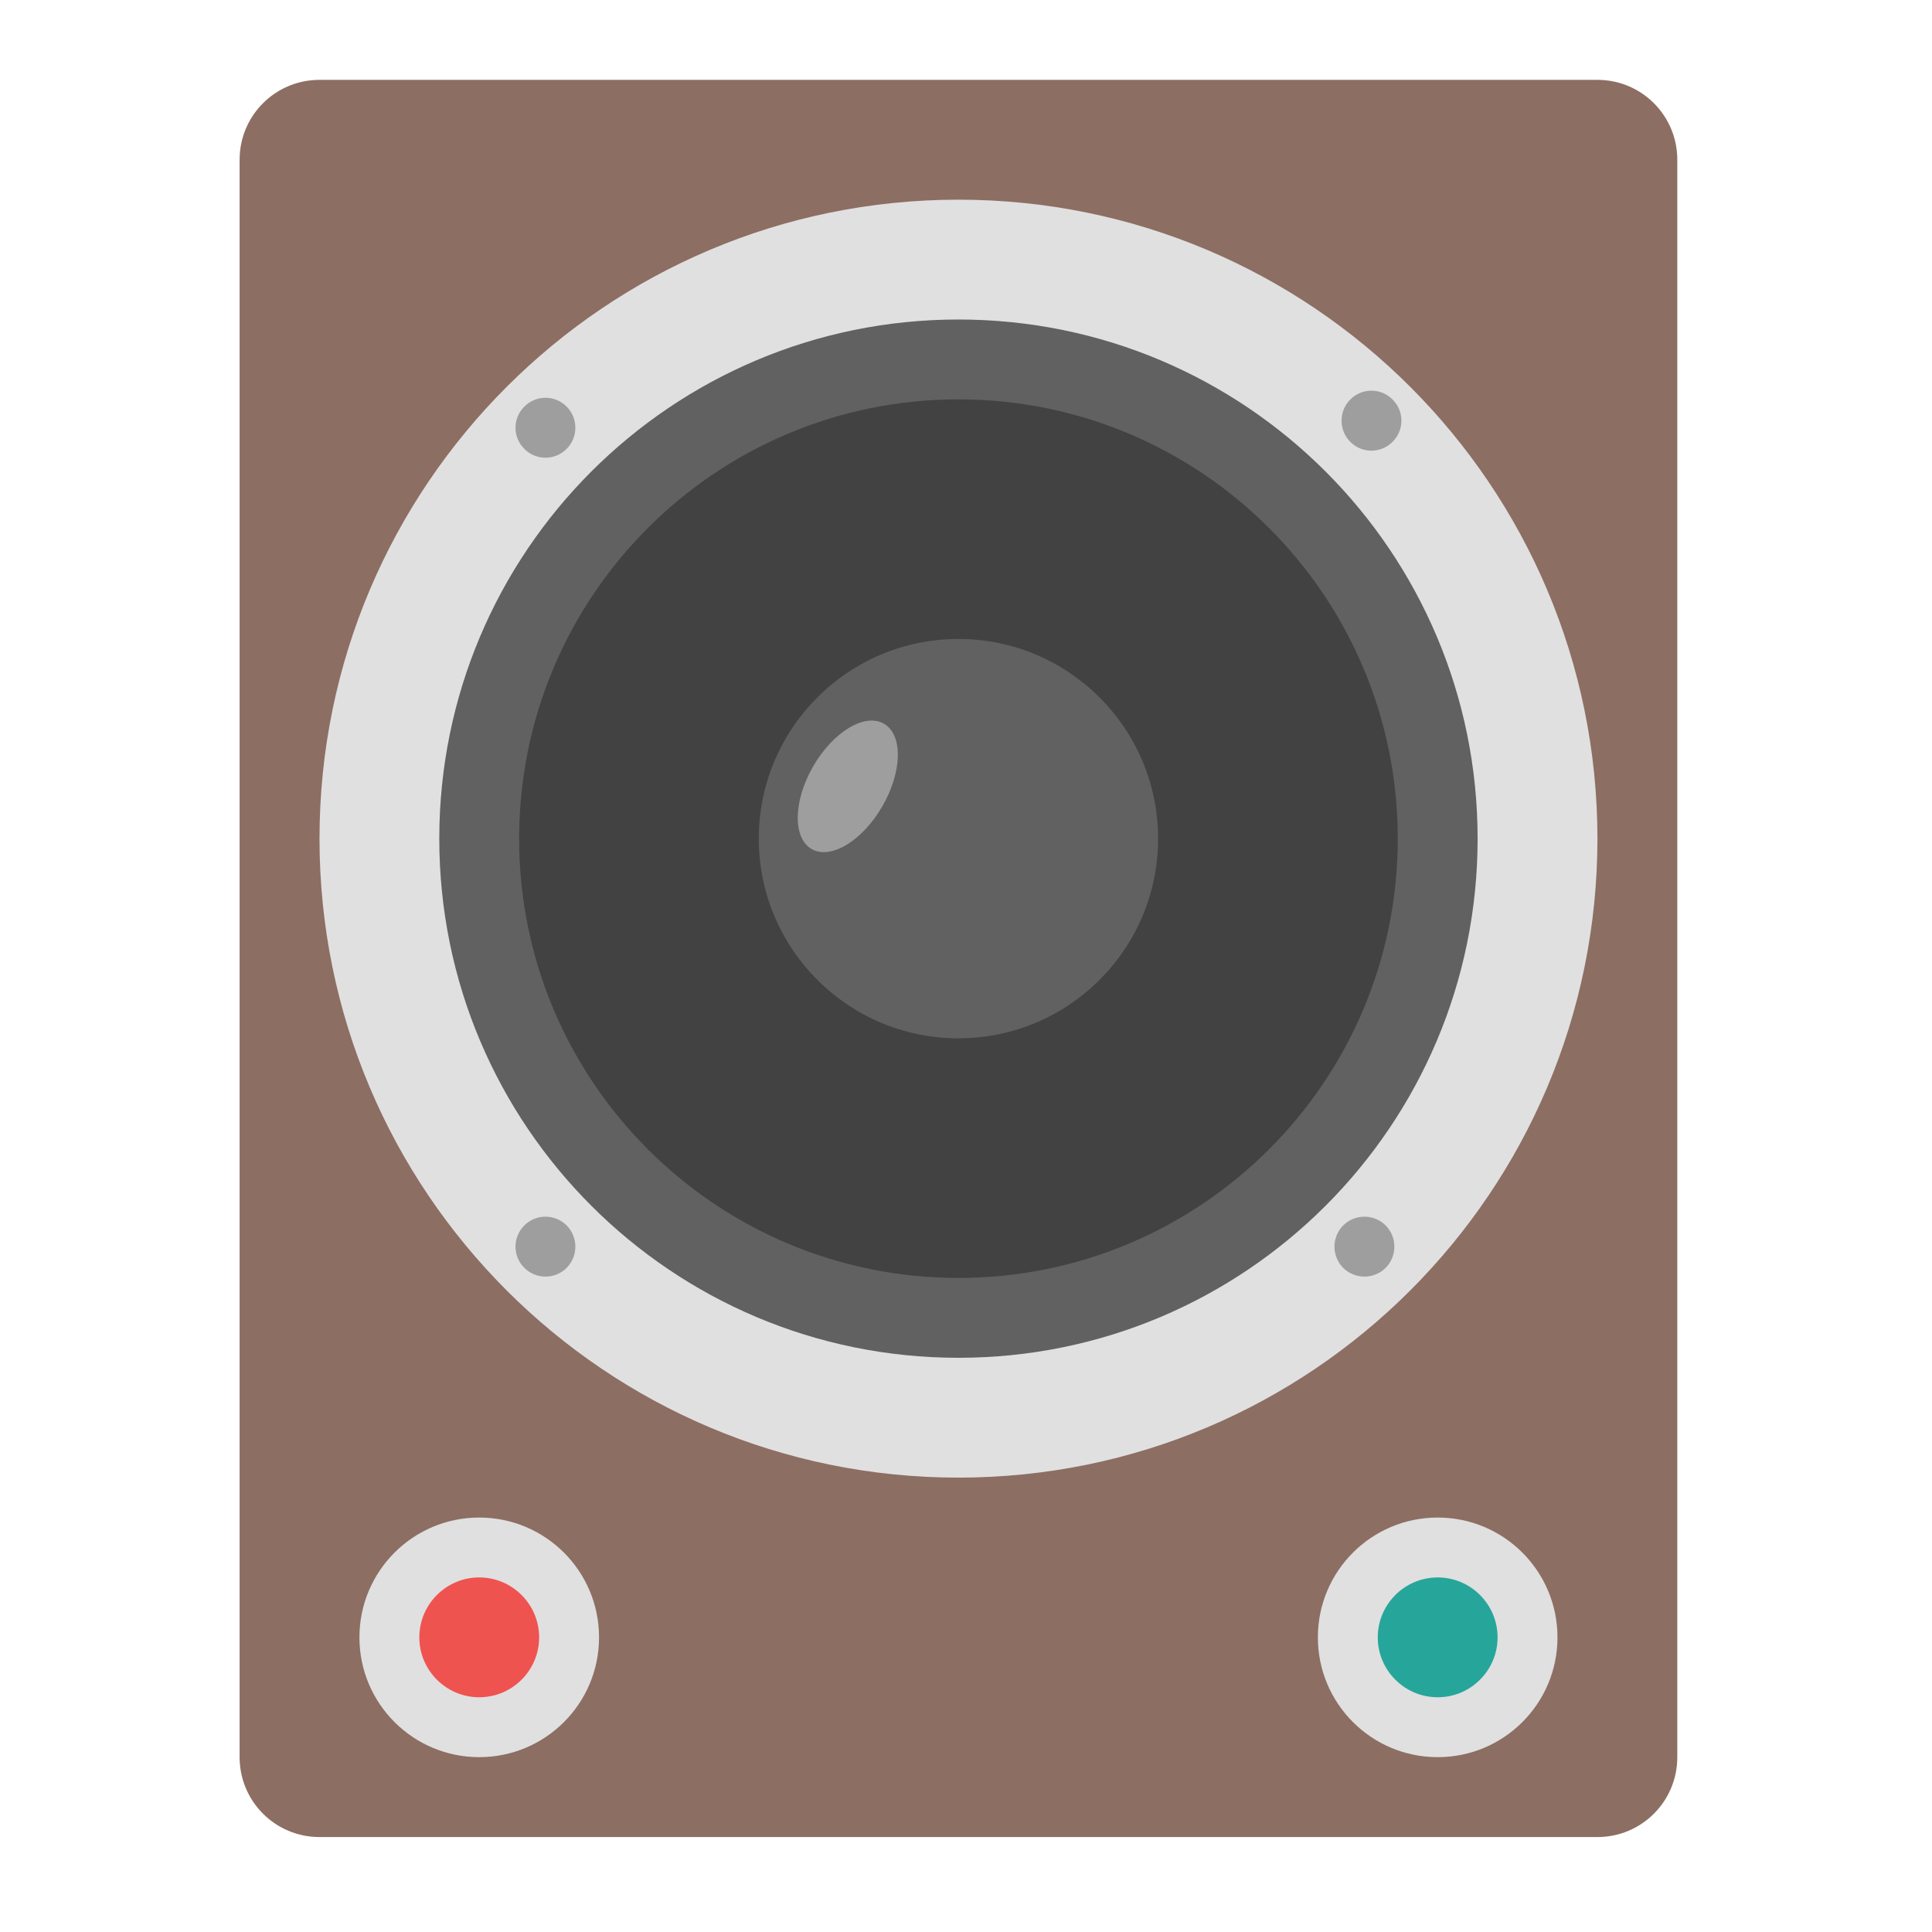
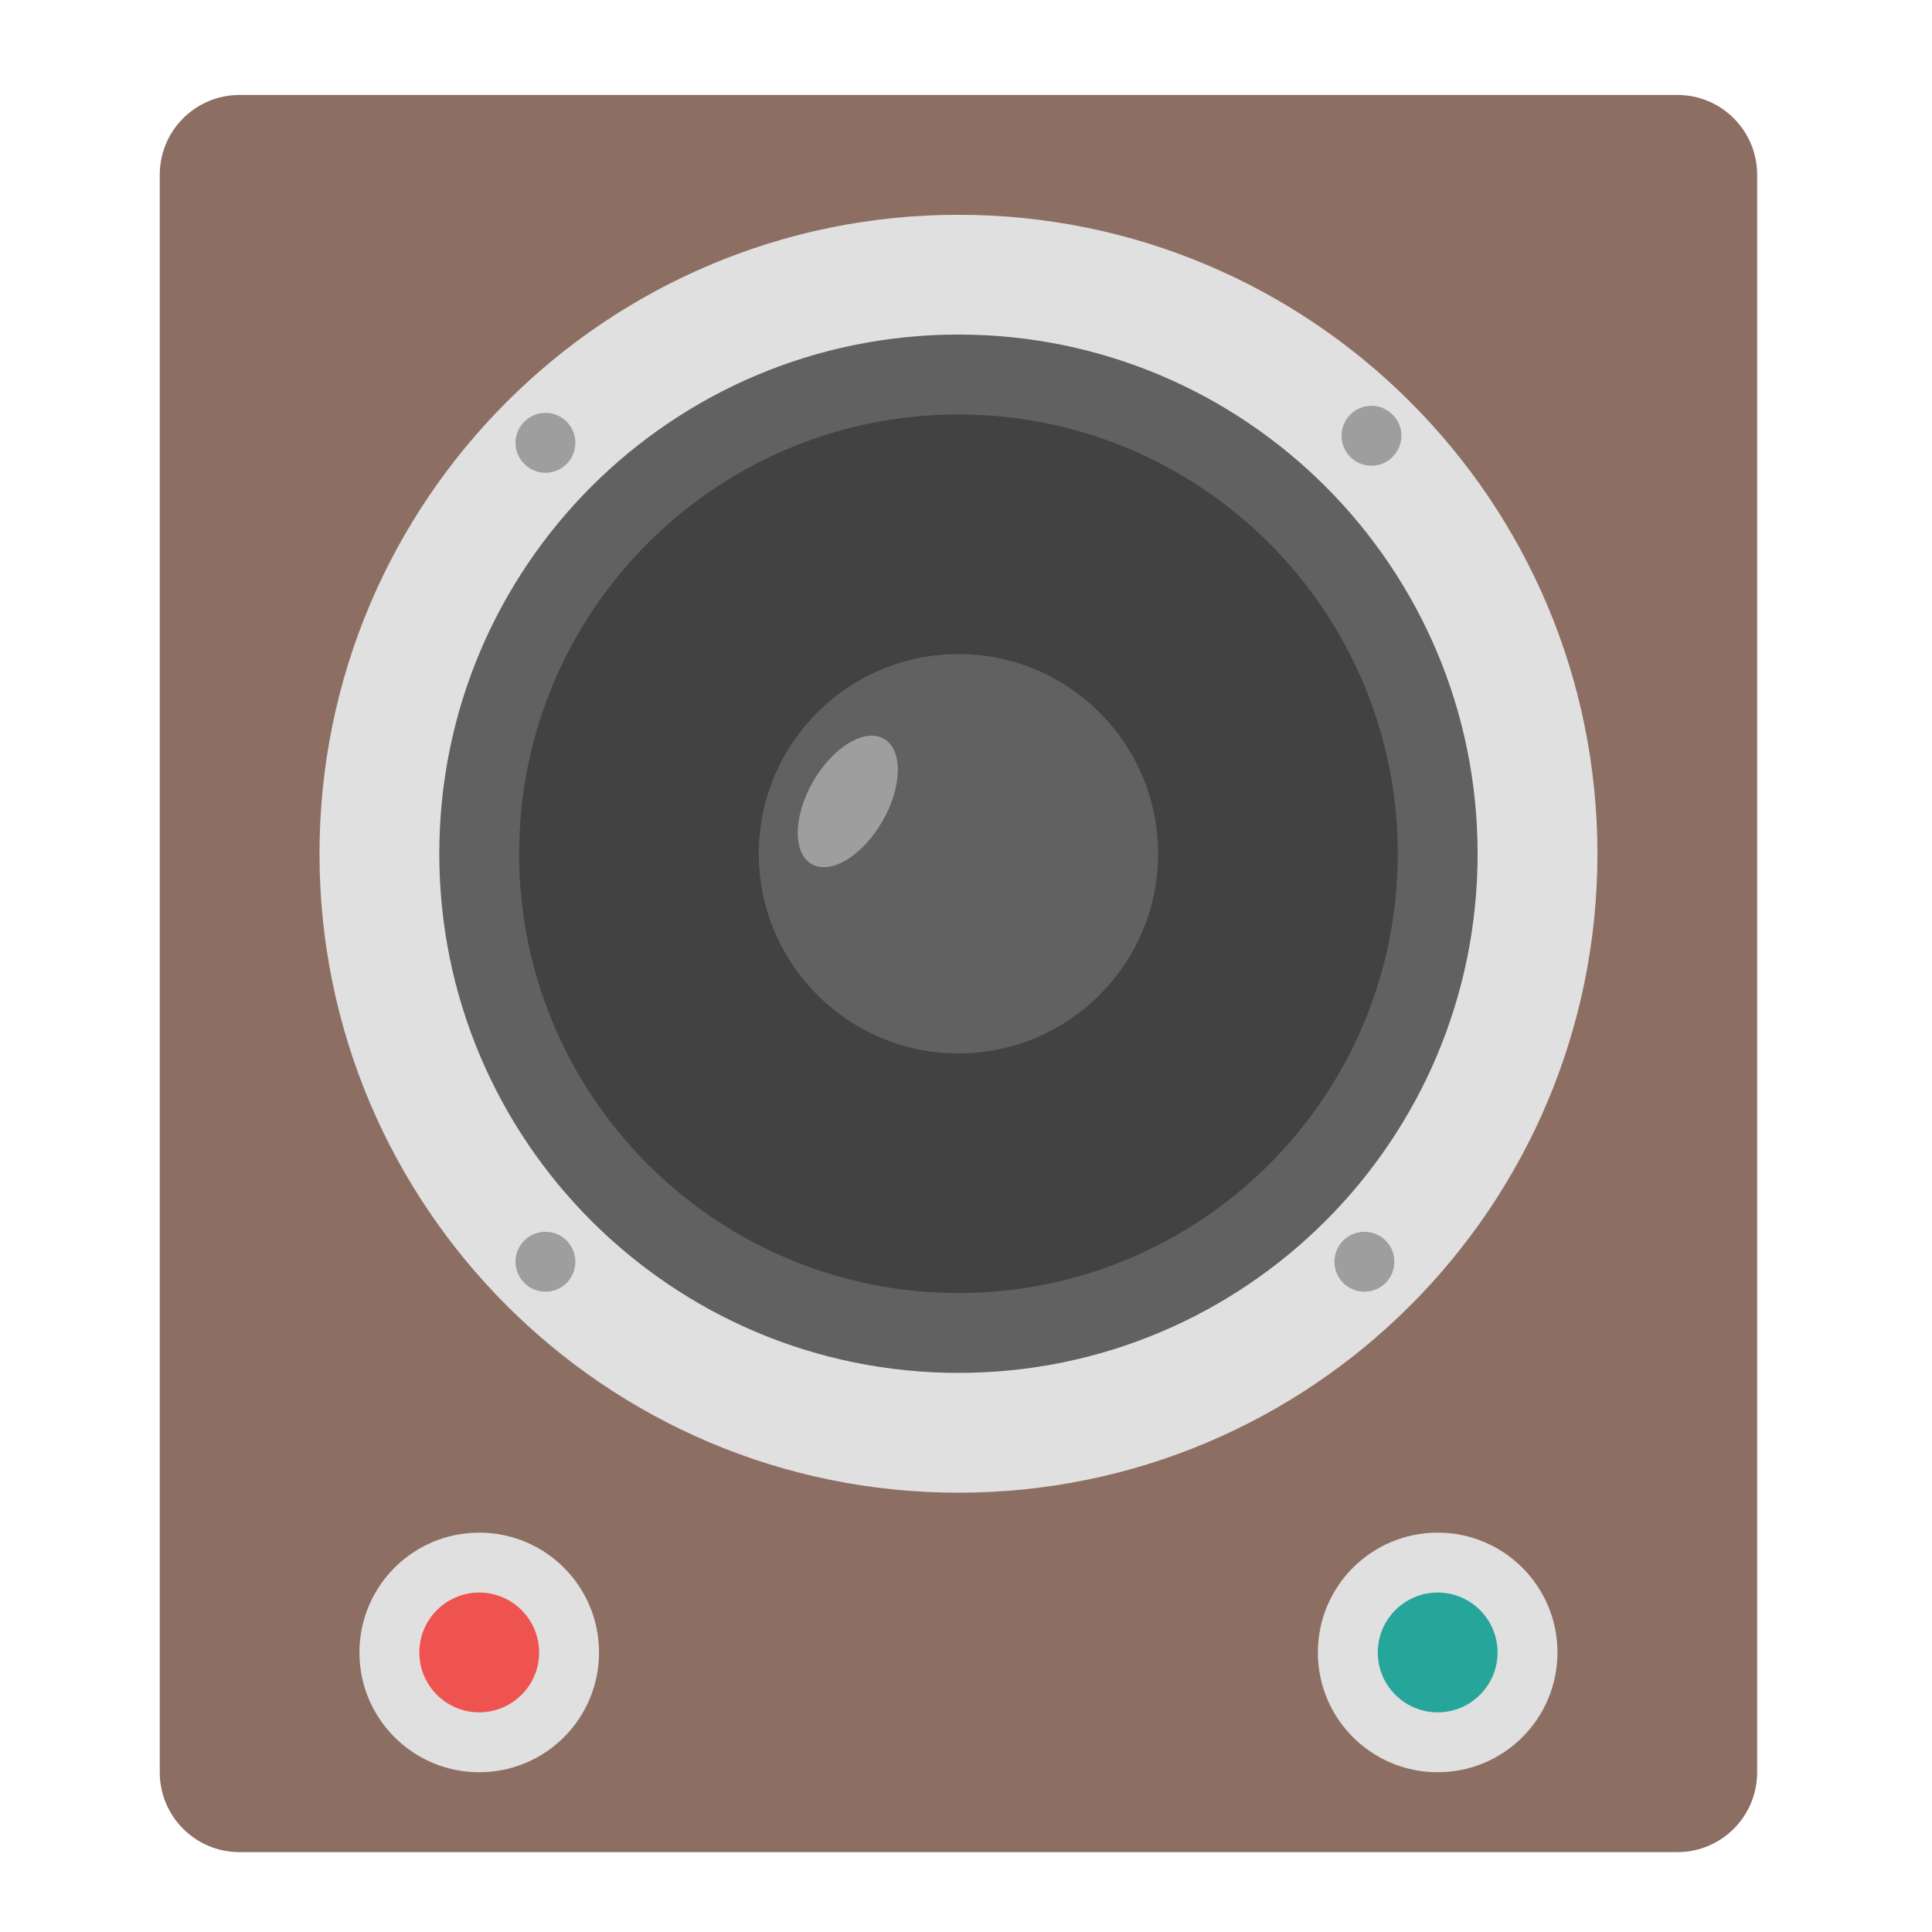
<svg xmlns="http://www.w3.org/2000/svg" width="48px" height="48px" viewBox="0 0 48 48" version="1.1">
  <g id="surface1">
-     <path style=" stroke:none;fill-rule:nonzero;fill:rgb(55.294%,43.137%,38.824%);fill-opacity:1;" d="M 7.938 1.984 L 39.688 1.984 C 40.785 1.984 41.672 2.871 41.672 3.969 L 41.672 43.656 C 41.672 44.754 40.785 45.641 39.688 45.641 L 7.938 45.641 C 6.84 45.641 5.953 44.754 5.953 43.656 L 5.953 3.969 C 5.953 2.871 6.84 1.984 7.938 1.984 Z M 7.938 1.984 " />
-     <path style=" stroke:none;fill-rule:nonzero;fill:rgb(87.843%,87.843%,87.843%);fill-opacity:1;" d="M 23.812 4.961 C 32.578 4.961 39.688 12.07 39.688 20.836 C 39.688 29.602 32.578 36.711 23.812 36.711 C 15.047 36.711 7.938 29.602 7.938 20.836 C 7.938 12.07 15.047 4.961 23.812 4.961 Z M 23.812 4.961 " />
-     <path style=" stroke:none;fill-rule:nonzero;fill:rgb(38.039%,38.039%,38.039%);fill-opacity:1;" d="M 23.812 7.938 C 30.938 7.938 36.711 13.711 36.711 20.836 C 36.711 27.961 30.938 33.734 23.812 33.734 C 16.688 33.734 10.914 27.961 10.914 20.836 C 10.914 13.711 16.688 7.938 23.812 7.938 Z M 23.812 7.938 " />
-     <path style=" stroke:none;fill-rule:nonzero;fill:rgb(25.882%,25.882%,25.882%);fill-opacity:1;" d="M 23.812 9.922 C 29.84 9.922 34.727 14.809 34.727 20.836 C 34.727 26.863 29.84 31.75 23.812 31.75 C 17.785 31.75 12.898 26.863 12.898 20.836 C 12.898 14.809 17.785 9.922 23.812 9.922 Z M 23.812 9.922 " />
-     <path style=" stroke:none;fill-rule:nonzero;fill:rgb(38.039%,38.039%,38.039%);fill-opacity:1;" d="M 23.812 15.875 C 26.551 15.875 28.773 18.098 28.773 20.836 C 28.773 23.574 26.551 25.797 23.812 25.797 C 21.074 25.797 18.852 23.574 18.852 20.836 C 18.852 18.098 21.074 15.875 23.812 15.875 Z M 23.812 15.875 " />
-     <path style=" stroke:none;fill-rule:nonzero;fill:rgb(61.961%,61.961%,61.961%);fill-opacity:1;" d="M 34.598 9.926 C 34.891 10.215 34.891 10.688 34.598 10.977 C 34.309 11.27 33.836 11.27 33.547 10.977 C 33.258 10.688 33.258 10.215 33.547 9.926 C 33.836 9.633 34.309 9.633 34.598 9.926 Z M 34.598 9.926 " />
-     <path style=" stroke:none;fill-rule:nonzero;fill:rgb(61.961%,61.961%,61.961%);fill-opacity:1;" d="M 34.426 30.445 C 34.715 30.738 34.715 31.207 34.426 31.5 C 34.133 31.789 33.664 31.789 33.371 31.5 C 33.082 31.207 33.082 30.738 33.371 30.445 C 33.664 30.156 34.133 30.156 34.426 30.445 Z M 34.426 30.445 " />
-     <path style=" stroke:none;fill-rule:nonzero;fill:rgb(61.961%,61.961%,61.961%);fill-opacity:1;" d="M 14.078 10.102 C 14.367 10.391 14.367 10.863 14.078 11.152 C 13.789 11.445 13.316 11.445 13.027 11.152 C 12.734 10.863 12.734 10.391 13.027 10.102 C 13.316 9.809 13.789 9.809 14.078 10.102 Z M 14.078 10.102 " />
-     <path style=" stroke:none;fill-rule:nonzero;fill:rgb(61.961%,61.961%,61.961%);fill-opacity:1;" d="M 14.078 30.445 C 14.367 30.738 14.367 31.207 14.078 31.5 C 13.789 31.789 13.316 31.789 13.027 31.5 C 12.734 31.207 12.734 30.738 13.027 30.445 C 13.316 30.156 13.789 30.156 14.078 30.445 Z M 14.078 30.445 " />
-     <path style=" stroke:none;fill-rule:nonzero;fill:rgb(87.843%,87.843%,87.843%);fill-opacity:1;" d="M 11.906 37.703 C 13.551 37.703 14.883 39.035 14.883 40.68 C 14.883 42.324 13.551 43.656 11.906 43.656 C 10.262 43.656 8.93 42.324 8.93 40.68 C 8.93 39.035 10.262 37.703 11.906 37.703 Z M 11.906 37.703 " />
-     <path style=" stroke:none;fill-rule:nonzero;fill:rgb(87.843%,87.843%,87.843%);fill-opacity:1;" d="M 35.719 37.703 C 37.363 37.703 38.695 39.035 38.695 40.68 C 38.695 42.324 37.363 43.656 35.719 43.656 C 34.074 43.656 32.742 42.324 32.742 40.68 C 32.742 39.035 34.074 37.703 35.719 37.703 Z M 35.719 37.703 " />
-     <path style=" stroke:none;fill-rule:nonzero;fill:rgb(93.725%,32.549%,31.373%);fill-opacity:1;" d="M 11.906 39.191 C 12.727 39.191 13.395 39.859 13.395 40.68 C 13.395 41.5 12.727 42.168 11.906 42.168 C 11.086 42.168 10.418 41.5 10.418 40.68 C 10.418 39.859 11.086 39.191 11.906 39.191 Z M 11.906 39.191 " />
-     <path style=" stroke:none;fill-rule:nonzero;fill:rgb(14.902%,65.098%,60.392%);fill-opacity:1;" d="M 35.719 39.191 C 36.539 39.191 37.207 39.859 37.207 40.68 C 37.207 41.5 36.539 42.168 35.719 42.168 C 34.898 42.168 34.23 41.5 34.23 40.68 C 34.23 39.859 34.898 39.191 35.719 39.191 Z M 35.719 39.191 " />
-     <path style=" stroke:none;fill-rule:nonzero;fill:rgb(61.961%,61.961%,61.961%);fill-opacity:1;" d="M 21.961 17.98 C 22.438 18.254 22.418 19.172 21.922 20.031 C 21.426 20.891 20.641 21.367 20.164 21.094 C 19.691 20.82 19.707 19.898 20.203 19.039 C 20.699 18.18 21.488 17.707 21.961 17.98 Z M 21.961 17.98 " />
+     <path style=" stroke:none;fill-rule:nonzero;fill:rgb(55.294%,43.137%,38.824%);fill-opacity:1;" d="M 5.953 2.359 L 41.672 2.359 C 42.77 2.359 43.656 3.246 43.656 4.344 L 43.656 44.031 C 43.656 45.129 42.77 46.016 41.672 46.016 L 5.953 46.016 C 4.855 46.016 3.969 45.129 3.969 44.031 L 3.969 4.344 C 3.969 3.246 4.855 2.359 5.953 2.359 Z M 5.953 2.359 " />
+     <path style=" stroke:none;fill-rule:nonzero;fill:rgb(87.843%,87.843%,87.843%);fill-opacity:1;" d="M 23.812 5.336 C 32.578 5.336 39.688 12.445 39.688 21.211 C 39.688 29.977 32.578 37.086 23.812 37.086 C 15.047 37.086 7.938 29.977 7.938 21.211 C 7.938 12.445 15.047 5.336 23.812 5.336 Z M 23.812 5.336 " />
+     <path style=" stroke:none;fill-rule:nonzero;fill:rgb(38.039%,38.039%,38.039%);fill-opacity:1;" d="M 23.812 8.312 C 30.938 8.312 36.711 14.086 36.711 21.211 C 36.711 28.336 30.938 34.109 23.812 34.109 C 16.688 34.109 10.914 28.336 10.914 21.211 C 10.914 14.086 16.688 8.312 23.812 8.312 Z M 23.812 8.312 " />
+     <path style=" stroke:none;fill-rule:nonzero;fill:rgb(25.882%,25.882%,25.882%);fill-opacity:1;" d="M 23.812 10.297 C 29.84 10.297 34.727 15.184 34.727 21.211 C 34.727 27.238 29.84 32.125 23.812 32.125 C 17.785 32.125 12.898 27.238 12.898 21.211 C 12.898 15.184 17.785 10.297 23.812 10.297 Z M 23.812 10.297 " />
+     <path style=" stroke:none;fill-rule:nonzero;fill:rgb(38.039%,38.039%,38.039%);fill-opacity:1;" d="M 23.812 16.25 C 26.551 16.25 28.773 18.473 28.773 21.211 C 28.773 23.949 26.551 26.172 23.812 26.172 C 21.074 26.172 18.852 23.949 18.852 21.211 C 18.852 18.473 21.074 16.25 23.812 16.25 Z M 23.812 16.25 " />
+     <path style=" stroke:none;fill-rule:nonzero;fill:rgb(61.961%,61.961%,61.961%);fill-opacity:1;" d="M 34.598 10.301 C 34.891 10.59 34.891 11.062 34.598 11.352 C 34.309 11.645 33.836 11.645 33.547 11.352 C 33.258 11.062 33.258 10.59 33.547 10.301 C 33.836 10.008 34.309 10.008 34.598 10.301 Z M 34.598 10.301 " />
+     <path style=" stroke:none;fill-rule:nonzero;fill:rgb(61.961%,61.961%,61.961%);fill-opacity:1;" d="M 34.426 30.82 C 34.715 31.113 34.715 31.582 34.426 31.875 C 34.133 32.164 33.664 32.164 33.371 31.875 C 33.082 31.582 33.082 31.113 33.371 30.82 C 33.664 30.531 34.133 30.531 34.426 30.82 Z M 34.426 30.82 " />
+     <path style=" stroke:none;fill-rule:nonzero;fill:rgb(61.961%,61.961%,61.961%);fill-opacity:1;" d="M 14.078 10.477 C 14.367 10.766 14.367 11.238 14.078 11.527 C 13.789 11.82 13.316 11.82 13.027 11.527 C 12.734 11.238 12.734 10.766 13.027 10.477 C 13.316 10.184 13.789 10.184 14.078 10.477 Z M 14.078 10.477 " />
+     <path style=" stroke:none;fill-rule:nonzero;fill:rgb(61.961%,61.961%,61.961%);fill-opacity:1;" d="M 14.078 30.82 C 14.367 31.113 14.367 31.582 14.078 31.875 C 13.789 32.164 13.316 32.164 13.027 31.875 C 12.734 31.582 12.734 31.113 13.027 30.82 C 13.316 30.531 13.789 30.531 14.078 30.82 Z M 14.078 30.82 " />
+     <path style=" stroke:none;fill-rule:nonzero;fill:rgb(87.843%,87.843%,87.843%);fill-opacity:1;" d="M 11.906 38.078 C 13.551 38.078 14.883 39.41 14.883 41.055 C 14.883 42.699 13.551 44.031 11.906 44.031 C 10.262 44.031 8.93 42.699 8.93 41.055 C 8.93 39.41 10.262 38.078 11.906 38.078 Z M 11.906 38.078 " />
+     <path style=" stroke:none;fill-rule:nonzero;fill:rgb(87.843%,87.843%,87.843%);fill-opacity:1;" d="M 35.719 38.078 C 37.363 38.078 38.695 39.41 38.695 41.055 C 38.695 42.699 37.363 44.031 35.719 44.031 C 34.074 44.031 32.742 42.699 32.742 41.055 C 32.742 39.41 34.074 38.078 35.719 38.078 Z M 35.719 38.078 " />
+     <path style=" stroke:none;fill-rule:nonzero;fill:rgb(93.725%,32.549%,31.373%);fill-opacity:1;" d="M 11.906 39.566 C 12.727 39.566 13.395 40.234 13.395 41.055 C 13.395 41.875 12.727 42.543 11.906 42.543 C 11.086 42.543 10.418 41.875 10.418 41.055 C 10.418 40.234 11.086 39.566 11.906 39.566 Z M 11.906 39.566 " />
+     <path style=" stroke:none;fill-rule:nonzero;fill:rgb(14.902%,65.098%,60.392%);fill-opacity:1;" d="M 35.719 39.566 C 36.539 39.566 37.207 40.234 37.207 41.055 C 37.207 41.875 36.539 42.543 35.719 42.543 C 34.898 42.543 34.23 41.875 34.23 41.055 C 34.23 40.234 34.898 39.566 35.719 39.566 Z M 35.719 39.566 " />
+     <path style=" stroke:none;fill-rule:nonzero;fill:rgb(61.961%,61.961%,61.961%);fill-opacity:1;" d="M 21.961 18.355 C 22.438 18.629 22.418 19.547 21.922 20.406 C 21.426 21.266 20.641 21.742 20.164 21.469 C 19.691 21.195 19.707 20.273 20.203 19.414 C 20.699 18.555 21.488 18.082 21.961 18.355 Z M 21.961 18.355 " />
  </g>
</svg>
